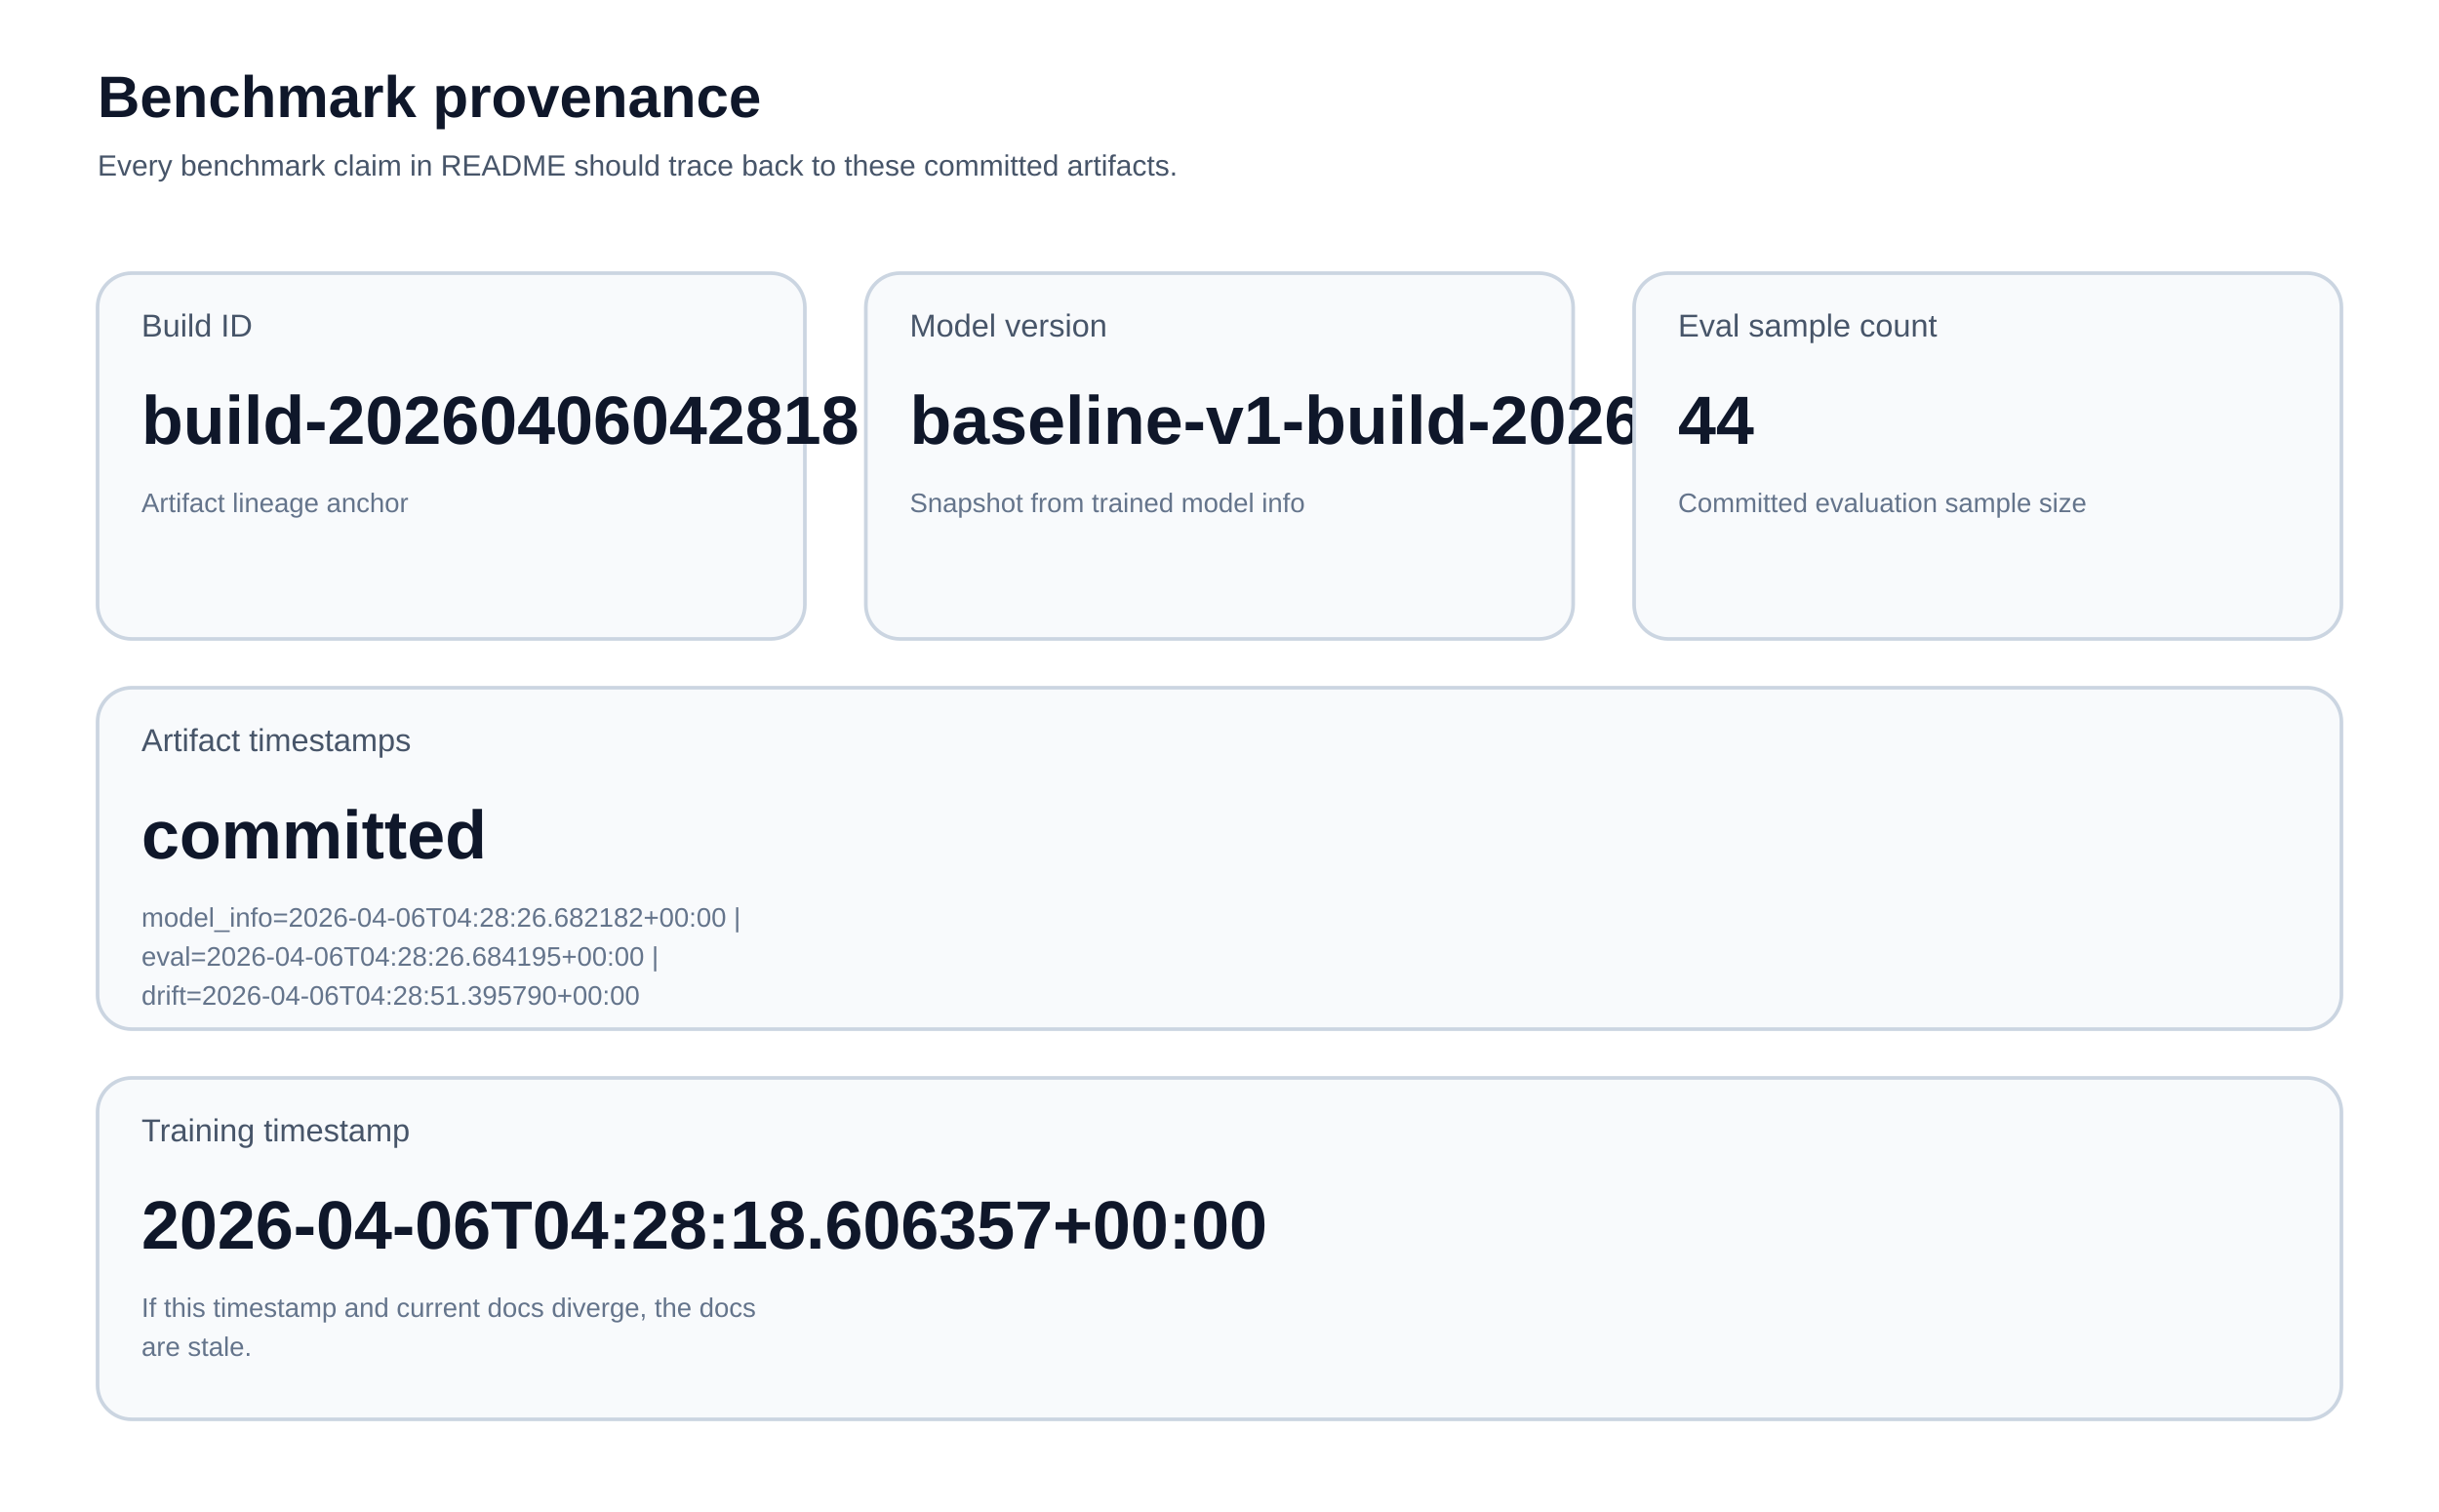
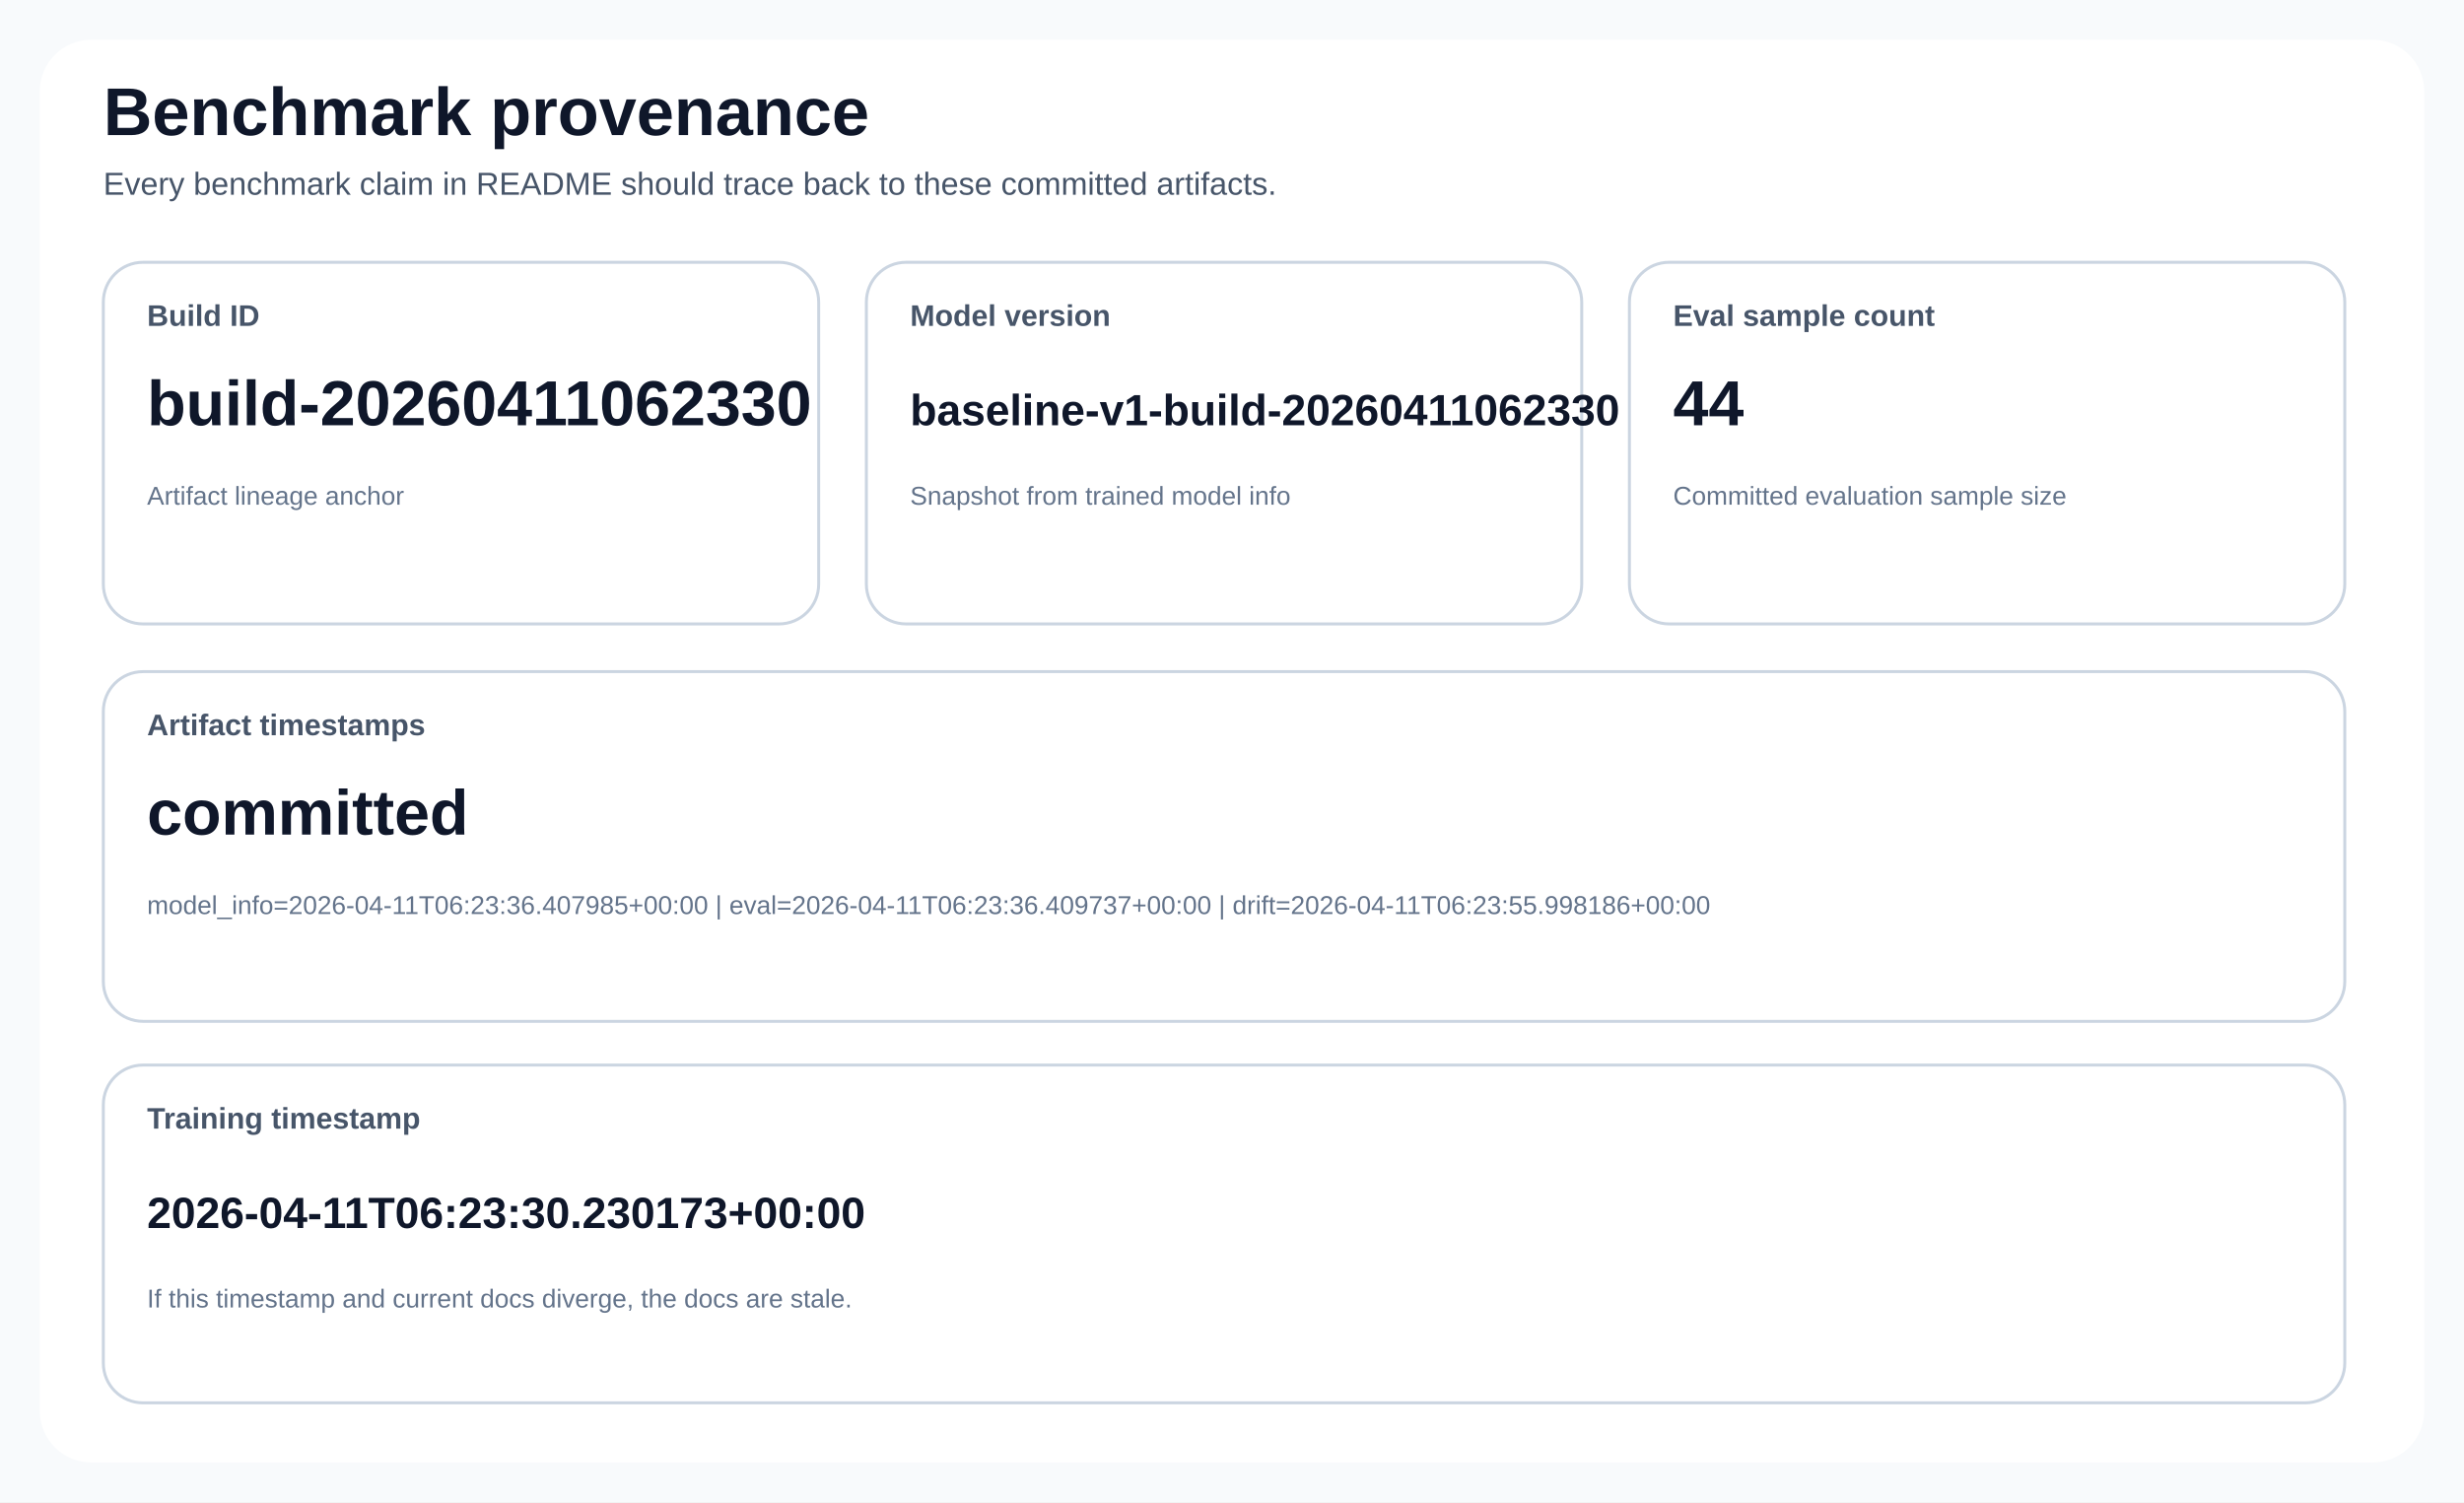
- <svg xmlns="http://www.w3.org/2000/svg" width="1000" height="620" viewBox="0 0 1000 620" role="img">
+ <svg xmlns="http://www.w3.org/2000/svg" width="1240" height="756" viewBox="0 0 1240 756" role="img">
  <style>
text { font-family: 'Segoe UI', Arial, sans-serif; fill: #0f172a; }
- .title { font-size: 24px; font-weight: 700; }
- .subtitle { font-size: 12px; fill: #475569; }
- .card { fill: #f8fafc; stroke: #cbd5e1; stroke-width: 1.5; rx: 14; }
- .accent { fill: #eff6ff; stroke: #93c5fd; stroke-width: 1.5; rx: 14; }
- .warn { fill: #fff7ed; stroke: #fdba74; stroke-width: 1.5; rx: 14; }
- .label { font-size: 13px; fill: #475569; }
- .value { font-size: 28px; font-weight: 700; }
- .small { font-size: 11px; fill: #64748b; }
- .axis { stroke: #94a3b8; stroke-width: 1; }
+ .title { font-size: 34px; font-weight: 700; }
+ .subtitle { font-size: 16px; fill: #475569; }
+ .card { fill: #ffffff; stroke: #cbd5e1; stroke-width: 1.5; rx: 20; }
+ .accent { fill: #eff6ff; stroke: #60a5fa; stroke-width: 1.5; rx: 20; }
+ .warn { fill: #fff7ed; stroke: #fb923c; stroke-width: 1.5; rx: 20; }
+ .label { font-size: 15px; font-weight: 600; fill: #475569; }
+ .value { font-size: 32px; font-weight: 700; }
+ .value-compact { font-size: 22px; font-weight: 700; }
+ .small { font-size: 13px; fill: #64748b; }
+ .axis { stroke: #94a3b8; stroke-width: 1.2; }
.grid { stroke: #e2e8f0; stroke-width: 1; }
- .legend { font-size: 12px; fill: #334155; }
- .stub { font-size: 16px; font-weight: 600; }
+ .legend { font-size: 14px; fill: #334155; }
+ .stub { font-size: 20px; font-weight: 600; }
</style>
-   <rect x="0" y="0" width="1000" height="620" fill="#ffffff" />
-   <text class="title" x="40" y="48">Benchmark provenance</text>
-   <text class="subtitle" x="40" y="72">Every benchmark claim in README should trace back to these committed artifacts.</text>
-   <rect class="card" x="40" y="112" width="290" height="150" rx="14" />
-   <text class="label" x="58" y="138">Build ID</text>
-   <text class="value" x="58" y="182">build-20260406042818</text>
-   <text class="small" x="58" y="210">Artifact lineage anchor</text>
-   <rect class="card" x="355" y="112" width="290" height="150" rx="14" />
-   <text class="label" x="373" y="138">Model version</text>
-   <text class="value" x="373" y="182">baseline-v1-build-20260406042818</text>
-   <text class="small" x="373" y="210">Snapshot from trained model info</text>
-   <rect class="card" x="670" y="112" width="290" height="150" rx="14" />
-   <text class="label" x="688" y="138">Eval sample count</text>
-   <text class="value" x="688" y="182">44</text>
-   <text class="small" x="688" y="210">Committed evaluation sample size</text>
-   <rect class="card" x="40" y="282" width="920" height="140" rx="14" />
-   <text class="label" x="58" y="308">Artifact timestamps</text>
-   <text class="value" x="58" y="352">committed</text>
-   <text class="small" x="58" y="380">model_info=2026-04-06T04:28:26.682182+00:00 |</text>
-   <text class="small" x="58" y="396">eval=2026-04-06T04:28:26.684195+00:00 |</text>
-   <text class="small" x="58" y="412">drift=2026-04-06T04:28:51.395790+00:00</text>
-   <rect class="card" x="40" y="442" width="920" height="140" rx="14" />
-   <text class="label" x="58" y="468">Training timestamp</text>
-   <text class="value" x="58" y="512">2026-04-06T04:28:18.606357+00:00</text>
-   <text class="small" x="58" y="540">If this timestamp and current docs diverge, the docs</text>
-   <text class="small" x="58" y="556">are stale.</text>
+   <rect x="0" y="0" width="1240" height="756" fill="#f8fafc" />
+   <rect x="20" y="20" width="1200" height="716" fill="#ffffff" rx="26" />
+   <text class="title" x="52" y="68">Benchmark provenance</text>
+   <text class="subtitle" x="52" y="98">Every benchmark claim in README should trace back to these committed artifacts.</text>
+   <rect class="card" x="52" y="132" width="360" height="182" rx="20" />
+   <text class="label" x="74" y="164">Build ID</text>
+   <text class="value" x="74" y="214">build-20260411062330</text>
+   <text class="small" x="74" y="254">Artifact lineage anchor</text>
+   <rect class="card" x="436" y="132" width="360" height="182" rx="20" />
+   <text class="label" x="458" y="164">Model version</text>
+   <text class="value-compact" x="458" y="214">baseline-v1-build-20260411062330</text>
+   <text class="small" x="458" y="254">Snapshot from trained model info</text>
+   <rect class="card" x="820" y="132" width="360" height="182" rx="20" />
+   <text class="label" x="842" y="164">Eval sample count</text>
+   <text class="value" x="842" y="214">44</text>
+   <text class="small" x="842" y="254">Committed evaluation sample size</text>
+   <rect class="card" x="52" y="338" width="1128" height="176" rx="20" />
+   <text class="label" x="74" y="370">Artifact timestamps</text>
+   <text class="value" x="74" y="420">committed</text>
+   <text class="small" x="74" y="460">model_info=2026-04-11T06:23:36.407985+00:00 | eval=2026-04-11T06:23:36.409737+00:00 | drift=2026-04-11T06:23:55.998186+00:00</text>
+   <rect class="card" x="52" y="536" width="1128" height="170" rx="20" />
+   <text class="label" x="74" y="568">Training timestamp</text>
+   <text class="value-compact" x="74" y="618">2026-04-11T06:23:30.230173+00:00</text>
+   <text class="small" x="74" y="658">If this timestamp and current docs diverge, the docs are stale.</text>
</svg>
